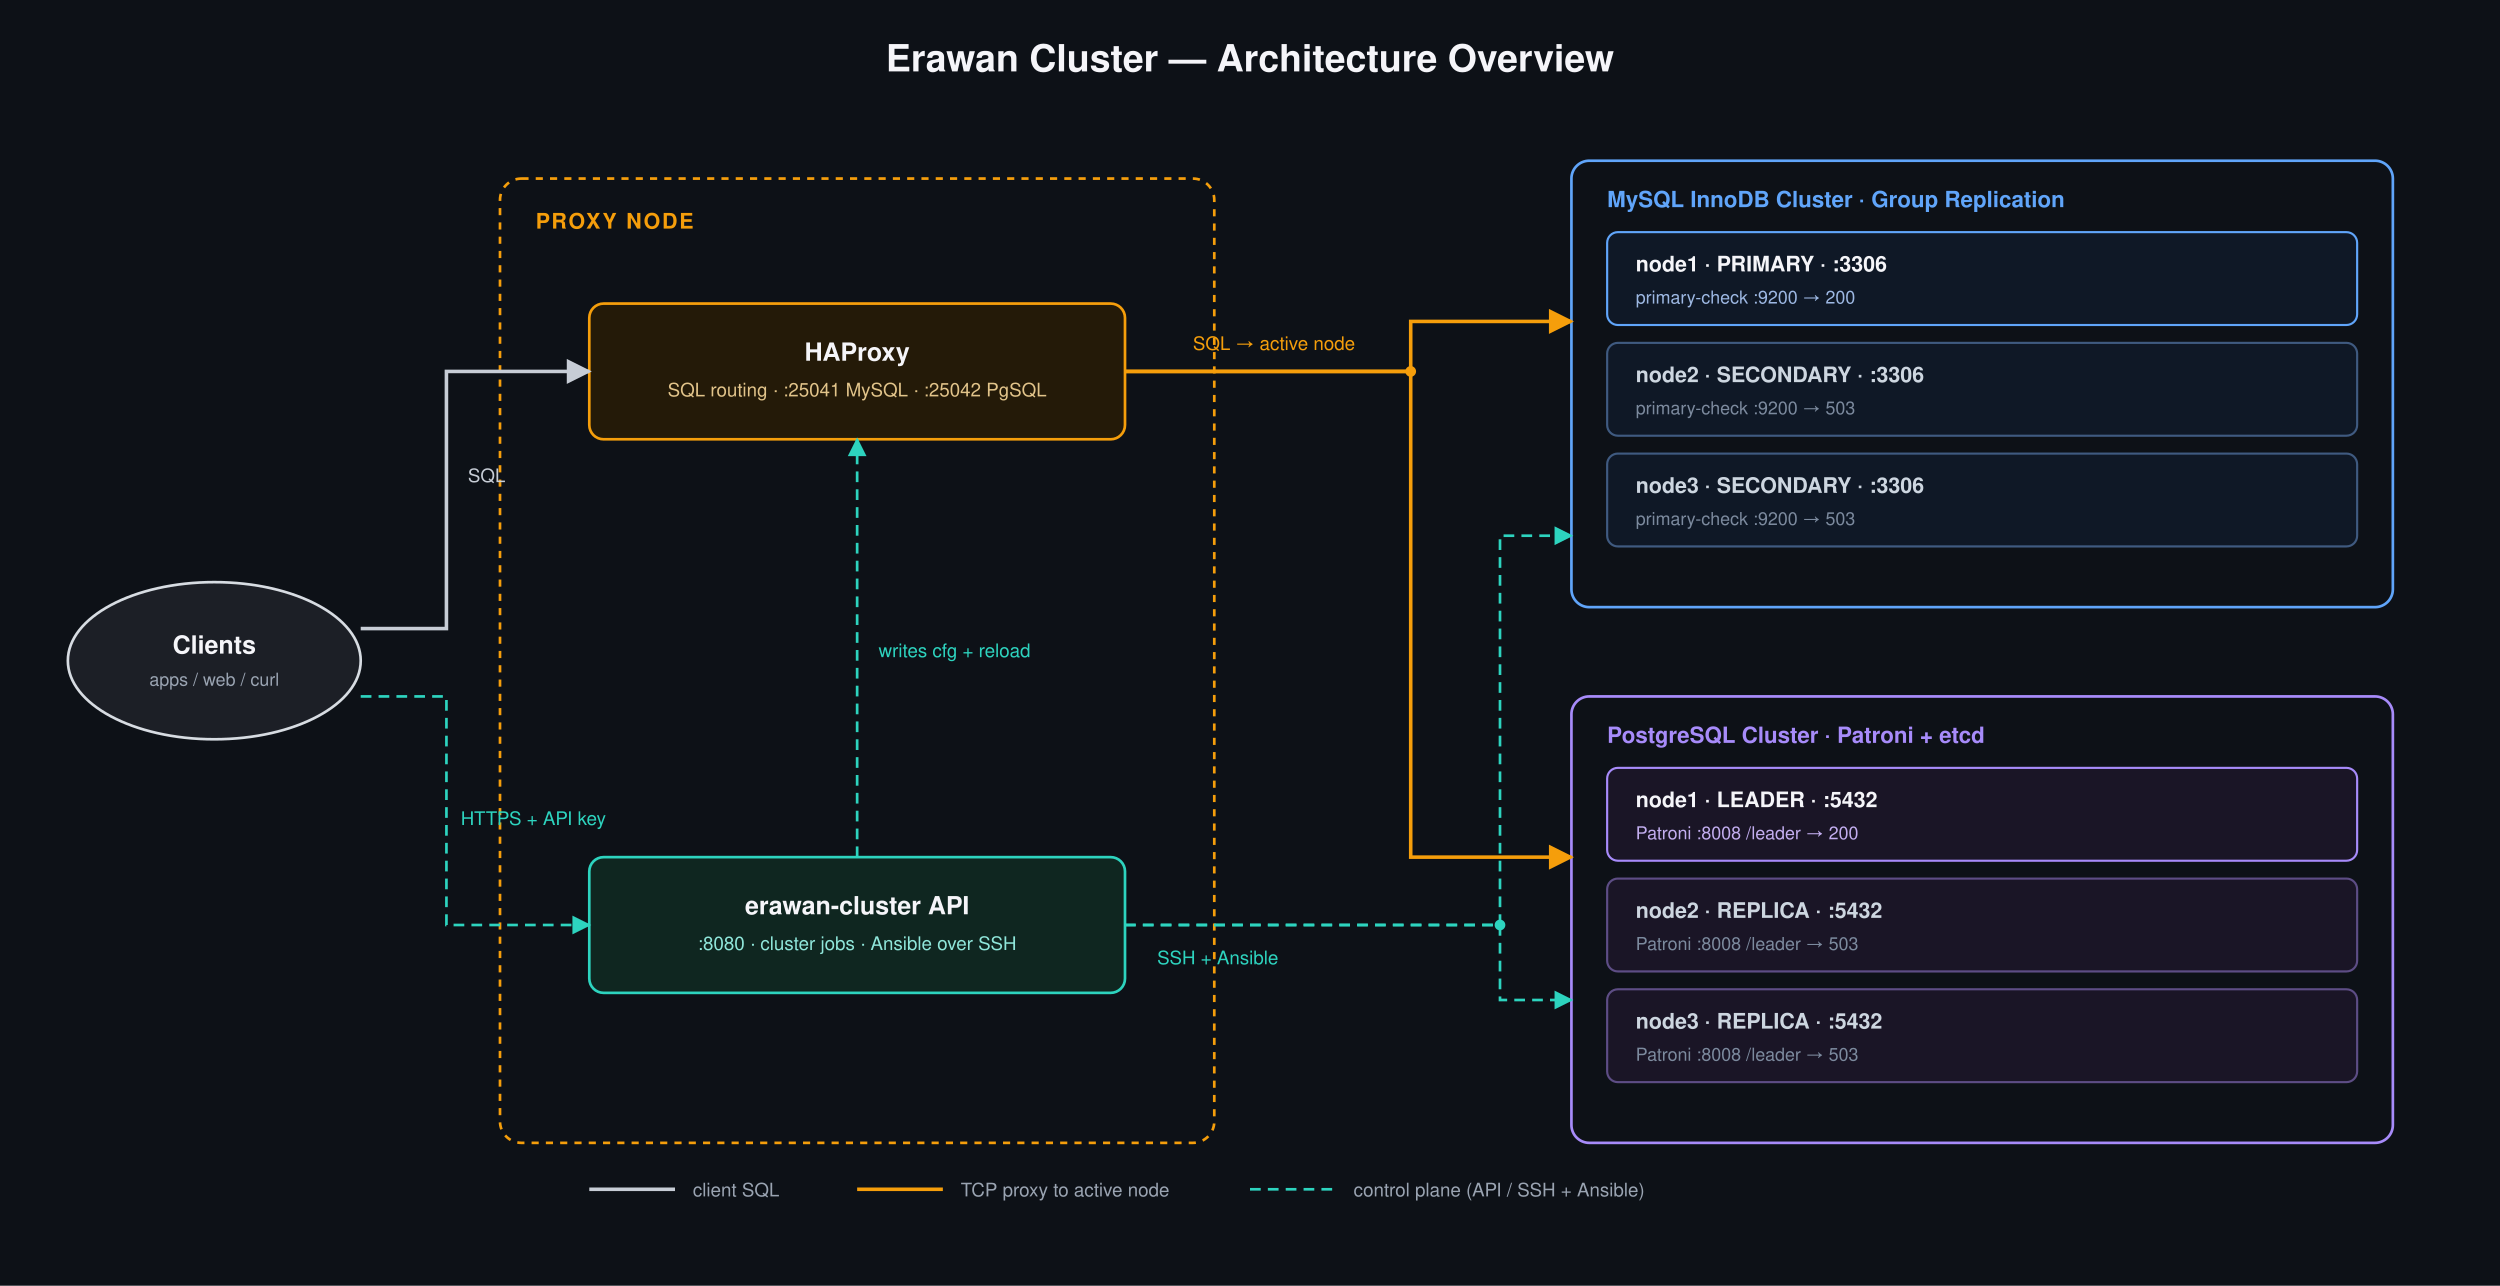
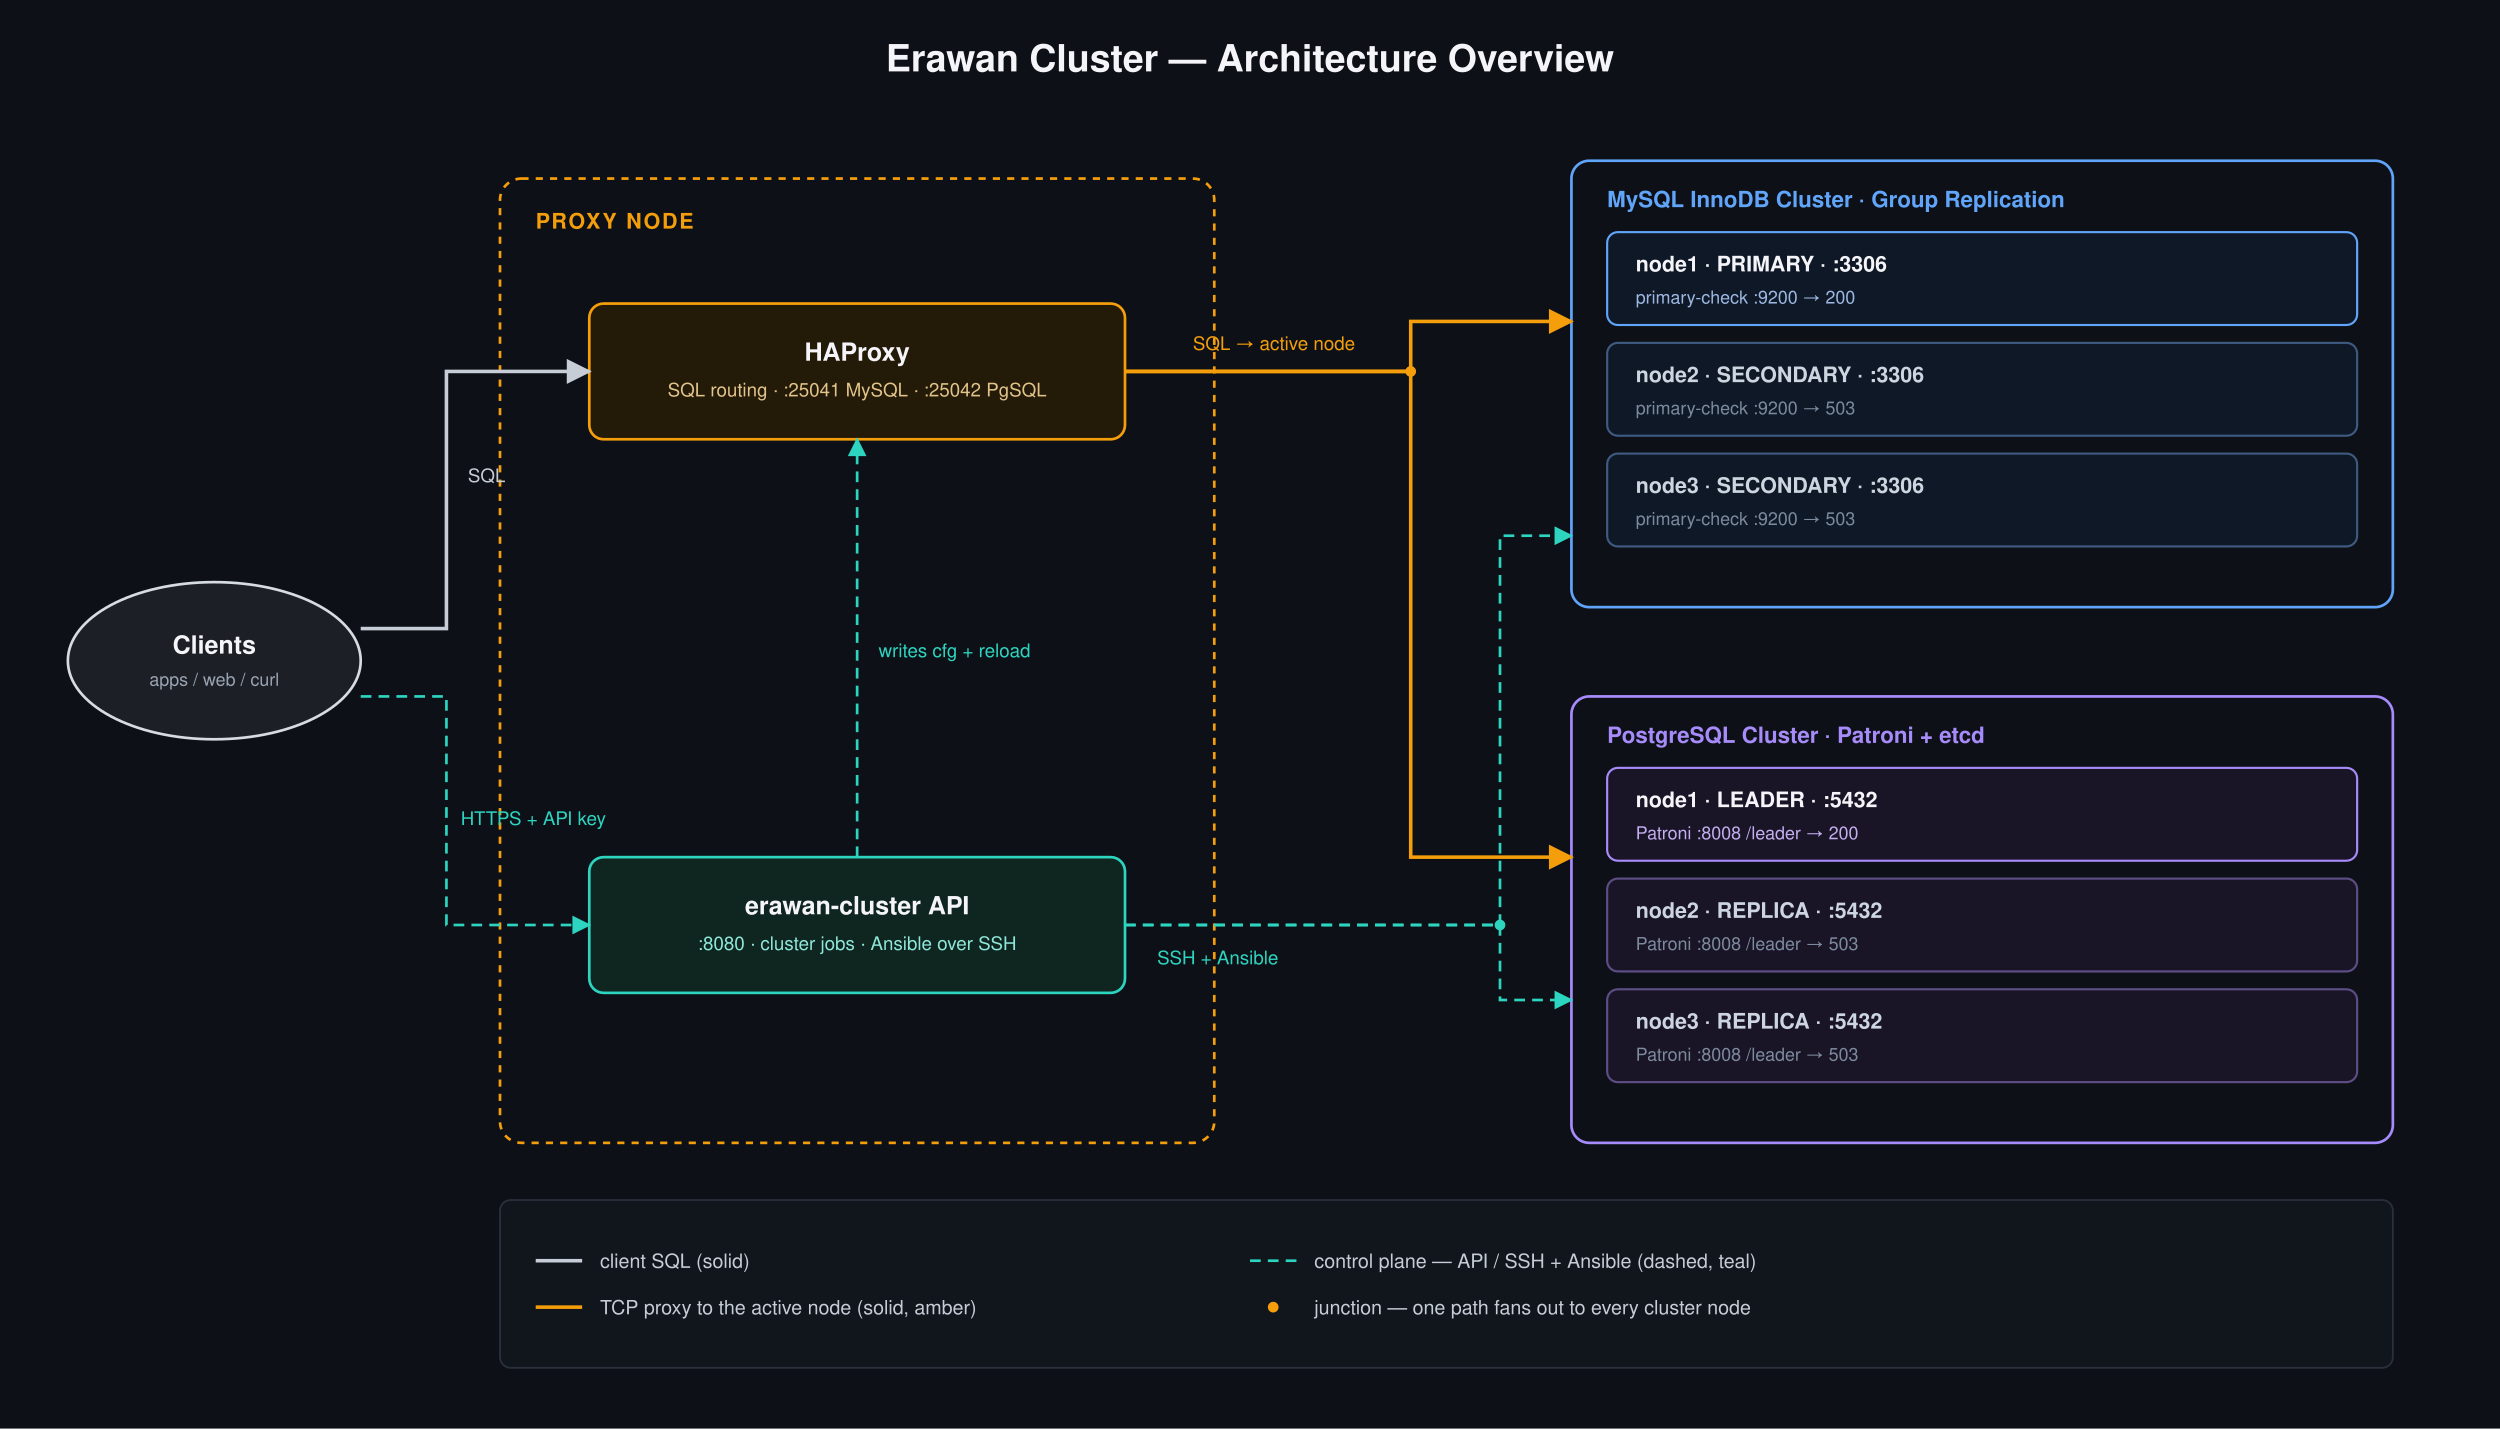
- <svg xmlns="http://www.w3.org/2000/svg" viewBox="0 0 1400 720" font-family="Segoe UI, Helvetica, Arial, sans-serif">
+ <svg xmlns="http://www.w3.org/2000/svg" viewBox="0 0 1400 800" font-family="Segoe UI, Helvetica, Arial, sans-serif">
  <defs>
    <marker id="a-gray" viewBox="0 0 10 10" refX="9" refY="5" markerWidth="7" markerHeight="7" orient="auto-start-reverse">
      <path d="M0,0 L10,5 L0,10 z" fill="#c7cdd6" />
    </marker>
    <marker id="a-teal" viewBox="0 0 10 10" refX="9" refY="5" markerWidth="7" markerHeight="7" orient="auto-start-reverse">
      <path d="M0,0 L10,5 L0,10 z" fill="#2dd4bf" />
    </marker>
    <marker id="a-amber" viewBox="0 0 10 10" refX="9" refY="5" markerWidth="7" markerHeight="7" orient="auto-start-reverse">
      <path d="M0,0 L10,5 L0,10 z" fill="#f59e0b" />
    </marker>
  </defs>
-   <rect x="0" y="0" width="1400" height="720" fill="#0d1117" />
+   <rect x="0" y="0" width="1400" height="800" fill="#0d1117" />
  <text x="700" y="40" text-anchor="middle" font-size="21" font-weight="600" fill="#f5f5f9">Erawan Cluster — Architecture Overview</text>
  <ellipse cx="120" cy="370" rx="82" ry="44" fill="#1c1f26" stroke="#d7dce2" stroke-width="1.5" />
  <text x="120" y="366" text-anchor="middle" font-size="14" font-weight="600" fill="#f5f5f9">Clients</text>
  <text x="120" y="384" text-anchor="middle" font-size="10" fill="#9aa4b2">apps / web / curl</text>
  <rect x="280" y="100" width="400" height="540" rx="12" fill="none" stroke="#f59e0b" stroke-width="1.5" stroke-dasharray="4 4" />
  <text x="300" y="128" font-size="12" font-weight="700" fill="#f59e0b" letter-spacing="1">PROXY NODE</text>
  <rect x="330" y="170" width="300" height="76" rx="8" fill="#241a08" stroke="#f59e0b" stroke-width="1.5" />
  <text x="480" y="202" text-anchor="middle" font-size="14" font-weight="600" fill="#f5f5f9">HAProxy</text>
  <text x="480" y="222" text-anchor="middle" font-size="10.5" fill="#e2c48a">SQL routing · :25041 MySQL · :25042 PgSQL</text>
  <rect x="330" y="480" width="300" height="76" rx="8" fill="#0f2620" stroke="#2dd4bf" stroke-width="1.5" />
  <text x="480" y="512" text-anchor="middle" font-size="14" font-weight="600" fill="#f5f5f9">erawan-cluster API</text>
  <text x="480" y="532" text-anchor="middle" font-size="10.5" fill="#8fe6da">:8080 · cluster jobs · Ansible over SSH</text>
  <path d="M202,352 H250 V208 H330" fill="none" stroke="#c7cdd6" stroke-width="2" marker-end="url(#a-gray)" />
  <text x="262" y="270" font-size="10.5" fill="#c7cdd6">SQL</text>
  <path d="M202,390 H250 V518 H330" fill="none" stroke="#2dd4bf" stroke-width="1.5" stroke-dasharray="6 4" marker-end="url(#a-teal)" />
  <text x="258" y="462" font-size="10.5" fill="#2dd4bf">HTTPS + API key</text>
  <line x1="480" y1="480" x2="480" y2="246" stroke="#2dd4bf" stroke-width="1.5" stroke-dasharray="6 4" marker-end="url(#a-teal)" />
  <text x="492" y="368" font-size="10.5" fill="#2dd4bf">writes cfg + reload</text>
  <rect x="880" y="90" width="460" height="250" rx="10" fill="none" stroke="#60a5fa" stroke-width="1.5" />
  <text x="900" y="116" font-size="12.5" font-weight="700" fill="#60a5fa">MySQL InnoDB Cluster · Group Replication</text>
  <rect x="900" y="130" width="420" height="52" rx="6" fill="#0f1826" stroke="#60a5fa" stroke-width="1.2" />
  <text x="916" y="152" font-size="12" font-weight="600" fill="#f5f5f9">node1 · PRIMARY · :3306</text>
  <text x="916" y="170" font-size="10" fill="#9db8e3">primary-check :9200 → 200</text>
  <rect x="900" y="192" width="420" height="52" rx="6" fill="#0f1826" stroke="#3f5a80" stroke-width="1.2" />
  <text x="916" y="214" font-size="12" font-weight="600" fill="#cdd6e0">node2 · SECONDARY · :3306</text>
  <text x="916" y="232" font-size="10" fill="#7c8a9e">primary-check :9200 → 503</text>
  <rect x="900" y="254" width="420" height="52" rx="6" fill="#0f1826" stroke="#3f5a80" stroke-width="1.2" />
  <text x="916" y="276" font-size="12" font-weight="600" fill="#cdd6e0">node3 · SECONDARY · :3306</text>
  <text x="916" y="294" font-size="10" fill="#7c8a9e">primary-check :9200 → 503</text>
  <rect x="880" y="390" width="460" height="250" rx="10" fill="none" stroke="#a78bfa" stroke-width="1.5" />
  <text x="900" y="416" font-size="12.5" font-weight="700" fill="#a78bfa">PostgreSQL Cluster · Patroni + etcd</text>
  <rect x="900" y="430" width="420" height="52" rx="6" fill="#1a1526" stroke="#a78bfa" stroke-width="1.2" />
  <text x="916" y="452" font-size="12" font-weight="600" fill="#f5f5f9">node1 · LEADER · :5432</text>
  <text x="916" y="470" font-size="10" fill="#c3aef0">Patroni :8008 /leader → 200</text>
  <rect x="900" y="492" width="420" height="52" rx="6" fill="#1a1526" stroke="#5d4d85" stroke-width="1.2" />
  <text x="916" y="514" font-size="12" font-weight="600" fill="#cdd6e0">node2 · REPLICA · :5432</text>
  <text x="916" y="532" font-size="10" fill="#7c8a9e">Patroni :8008 /leader → 503</text>
  <rect x="900" y="554" width="420" height="52" rx="6" fill="#1a1526" stroke="#5d4d85" stroke-width="1.2" />
  <text x="916" y="576" font-size="12" font-weight="600" fill="#cdd6e0">node3 · REPLICA · :5432</text>
  <text x="916" y="594" font-size="10" fill="#7c8a9e">Patroni :8008 /leader → 503</text>
  <path d="M630,208 H790 V180 H880" fill="none" stroke="#f59e0b" stroke-width="2" marker-end="url(#a-amber)" />
  <path d="M630,208 H790 V480 H880" fill="none" stroke="#f59e0b" stroke-width="2" marker-end="url(#a-amber)" />
  <circle cx="790" cy="208" r="3" fill="#f59e0b" />
  <text x="668" y="196" font-size="10.5" fill="#f59e0b">SQL → active node</text>
  <path d="M630,518 H840 V300 H880" fill="none" stroke="#2dd4bf" stroke-width="1.5" stroke-dasharray="6 4" marker-end="url(#a-teal)" />
  <path d="M630,518 H840 V560 H880" fill="none" stroke="#2dd4bf" stroke-width="1.5" stroke-dasharray="6 4" marker-end="url(#a-teal)" />
  <circle cx="840" cy="518" r="3" fill="#2dd4bf" />
  <text x="648" y="540" font-size="10.5" fill="#2dd4bf">SSH + Ansible</text>
-   <line x1="330" y1="666" x2="378" y2="666" stroke="#c7cdd6" stroke-width="2" />
-   <text x="388" y="670" font-size="10.5" fill="#9aa4b2">client SQL</text>
-   <line x1="480" y1="666" x2="528" y2="666" stroke="#f59e0b" stroke-width="2" />
-   <text x="538" y="670" font-size="10.5" fill="#9aa4b2">TCP proxy to active node</text>
-   <line x1="700" y1="666" x2="748" y2="666" stroke="#2dd4bf" stroke-width="1.5" stroke-dasharray="6 4" />
-   <text x="758" y="670" font-size="10.5" fill="#9aa4b2">control plane (API / SSH + Ansible)</text>
+   <rect x="280" y="672" width="1060" height="94" rx="6" fill="#11151c" stroke="#2a303c" stroke-width="1" />
+   <line x1="300" y1="706" x2="326" y2="706" stroke="#c7cdd6" stroke-width="2" />
+   <text x="336" y="710" font-size="11" fill="#c7cdd6">client SQL (solid)</text>
+   <line x1="300" y1="732" x2="326" y2="732" stroke="#f59e0b" stroke-width="2" />
+   <text x="336" y="736" font-size="11" fill="#c7cdd6">TCP proxy to the active node (solid, amber)</text>
+   <line x1="700" y1="706" x2="726" y2="706" stroke="#2dd4bf" stroke-width="1.5" stroke-dasharray="6 4" />
+   <text x="736" y="710" font-size="11" fill="#c7cdd6">control plane — API / SSH + Ansible (dashed, teal)</text>
+   <circle cx="713" cy="732" r="3" fill="#f59e0b" />
+   <text x="736" y="736" font-size="11" fill="#c7cdd6">junction — one path fans out to every cluster node</text>
</svg>
